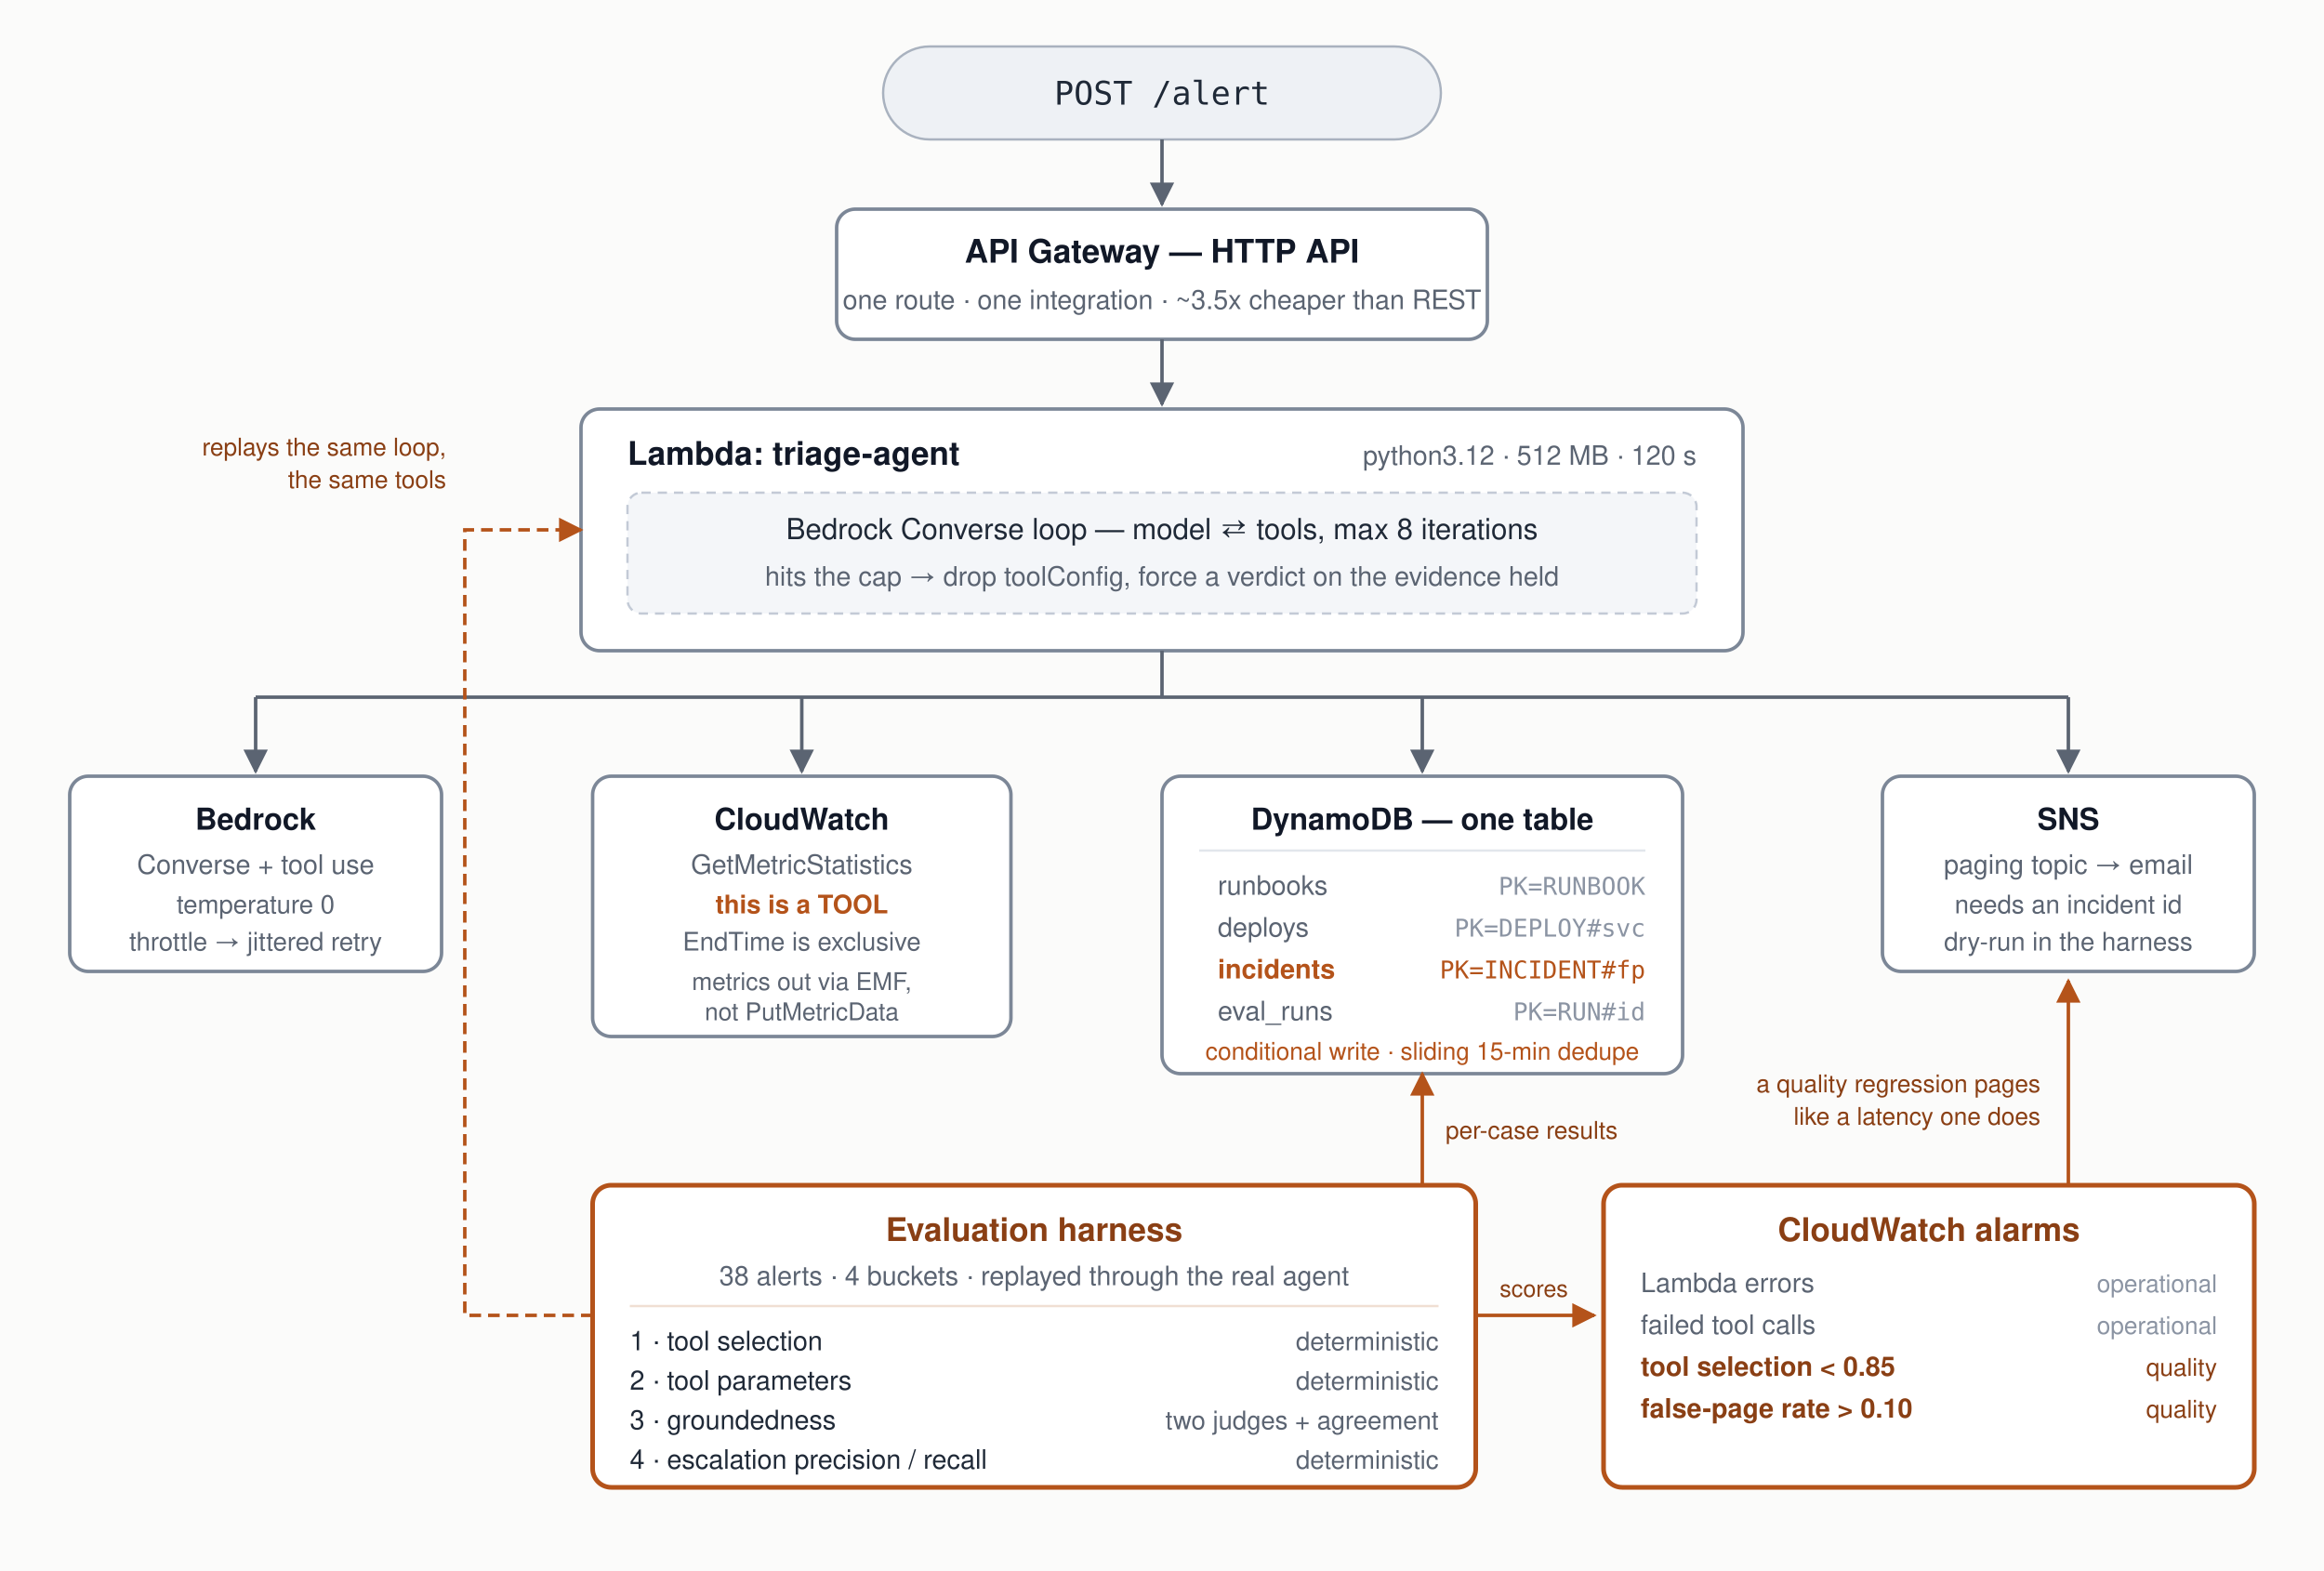
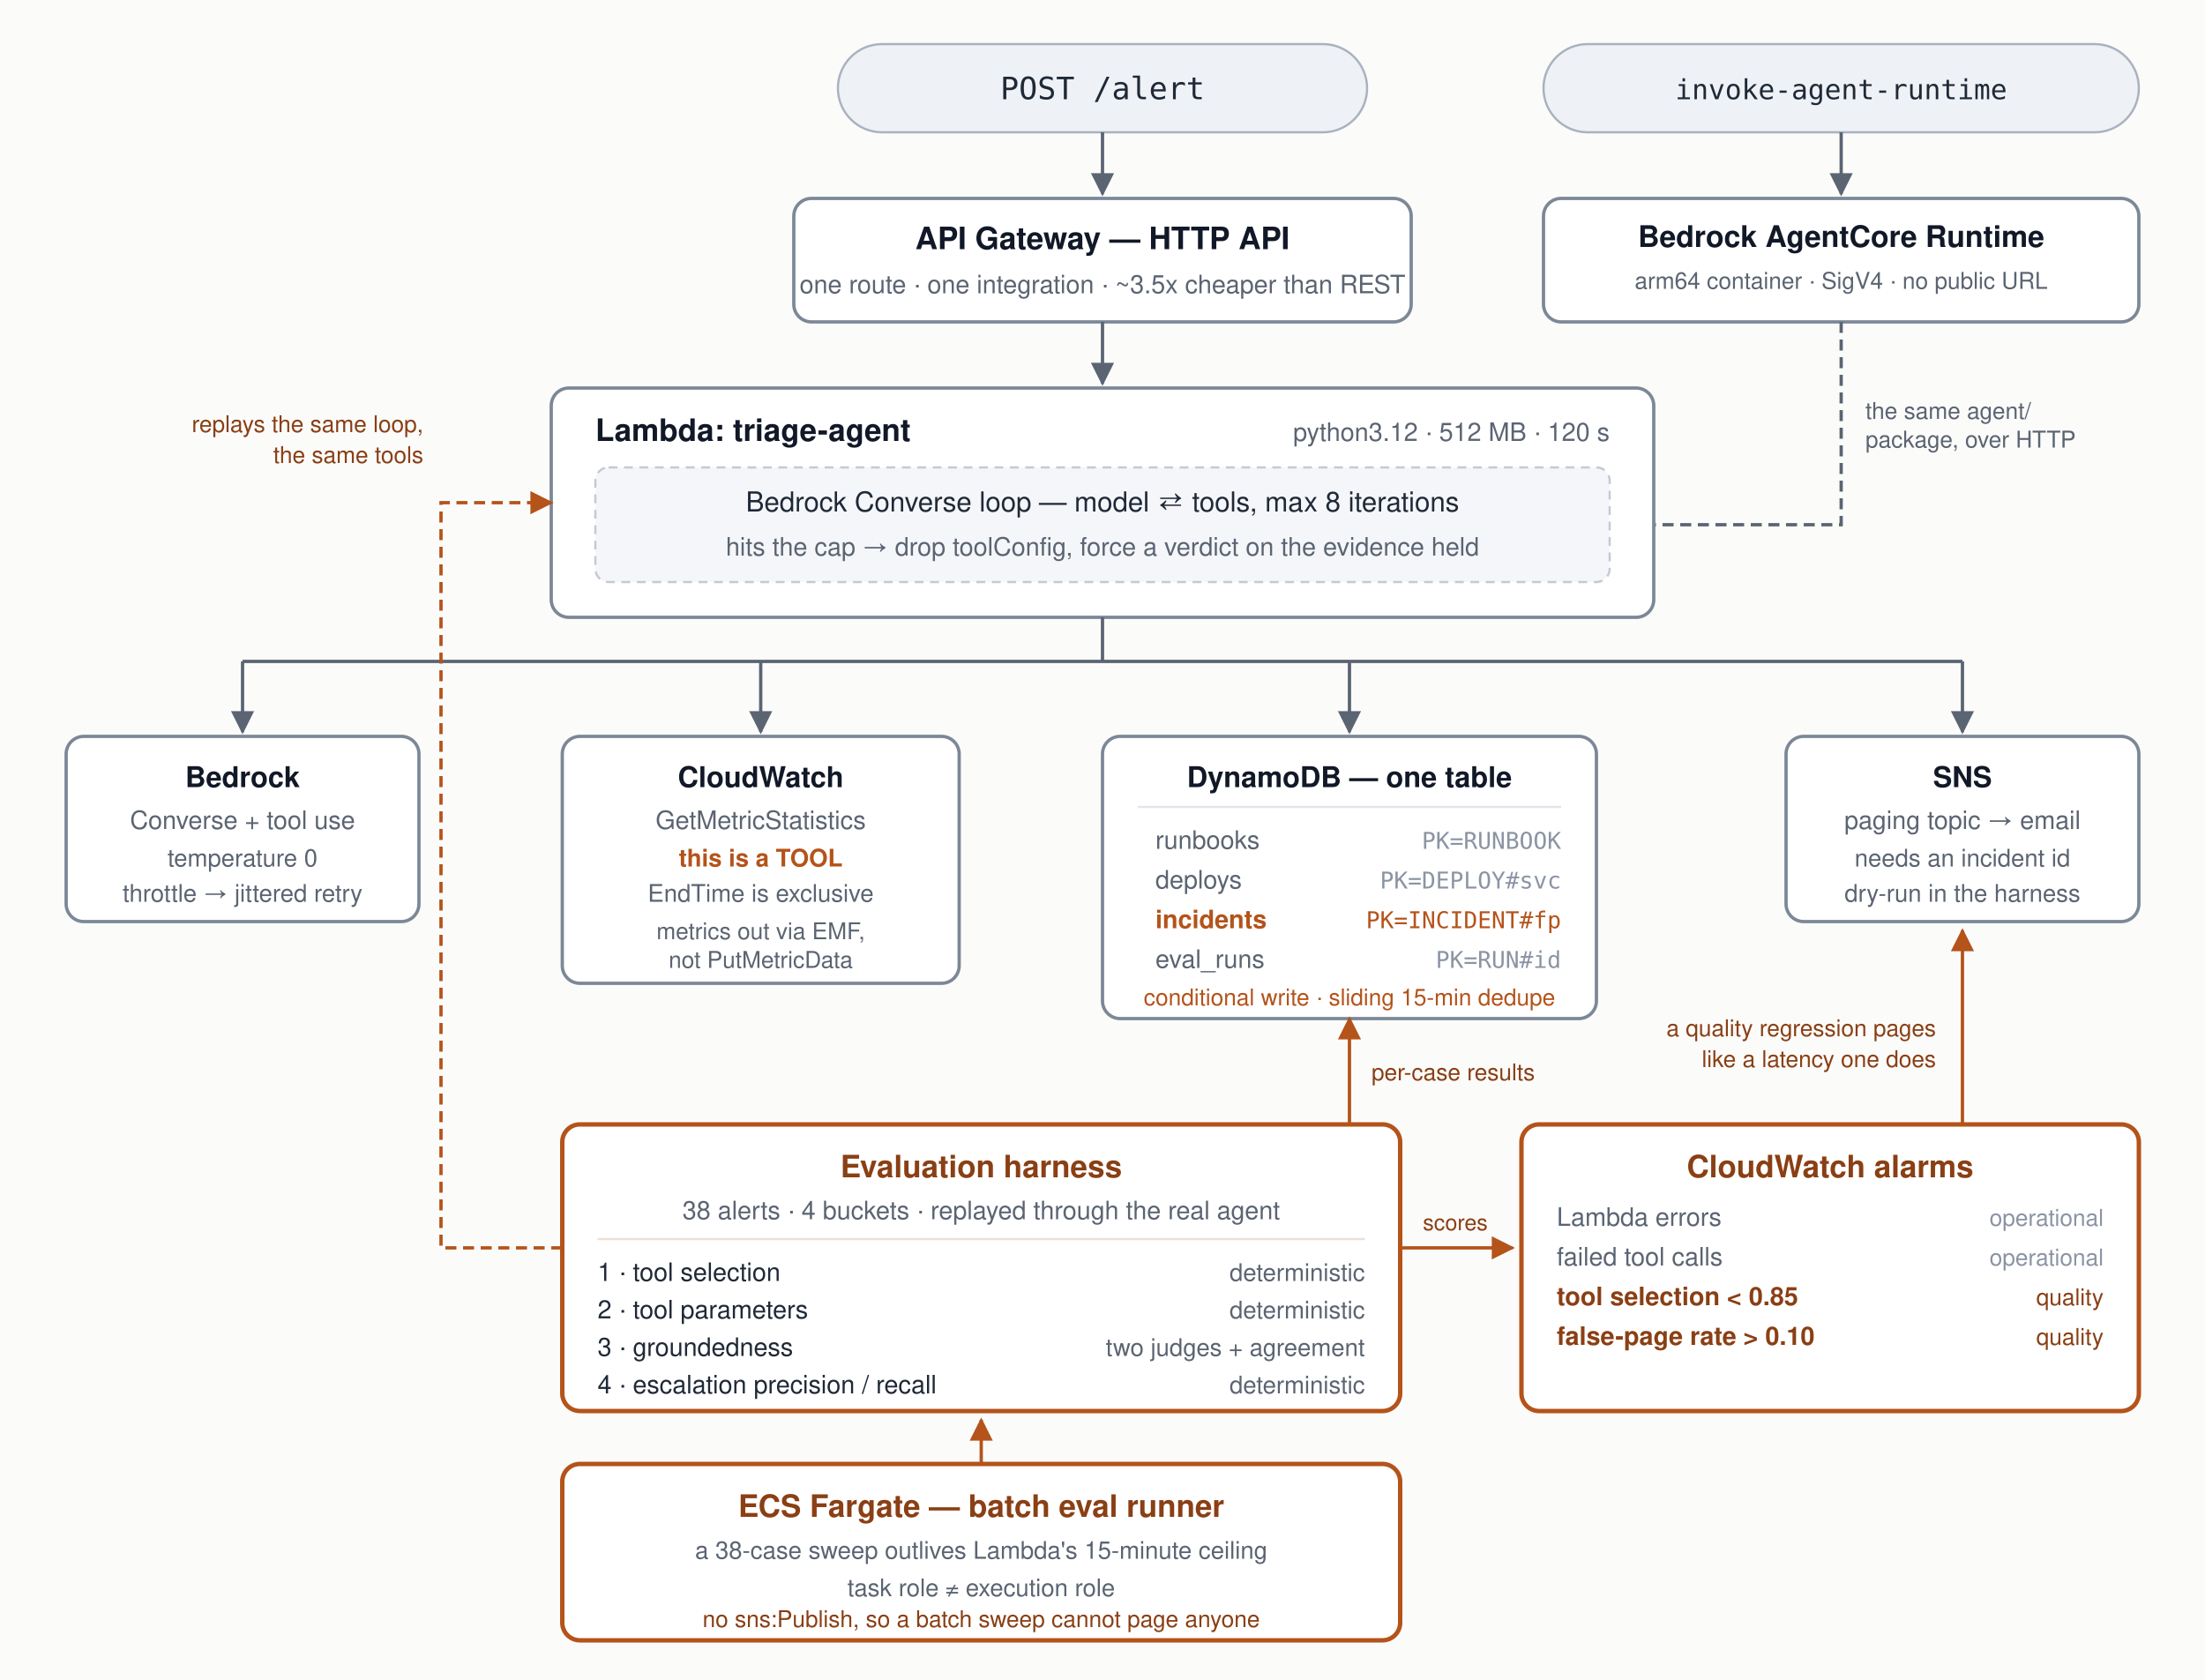
- <svg xmlns="http://www.w3.org/2000/svg" viewBox="0 0 1000 676" width="1000" height="676" font-family="ui-sans-serif, -apple-system, Segoe UI, Helvetica, Arial, sans-serif">
+ <svg xmlns="http://www.w3.org/2000/svg" viewBox="0 0 1000 762" width="1000" height="762" font-family="ui-sans-serif, -apple-system, Segoe UI, Helvetica, Arial, sans-serif">
  <defs>
    <marker id="arrow" viewBox="0 0 10 10" refX="9" refY="5" markerWidth="7" markerHeight="7" orient="auto-start-reverse">
      <path d="M 0 0 L 10 5 L 0 10 z" fill="#5b6472" />
    </marker>
    <marker id="arrow-accent" viewBox="0 0 10 10" refX="9" refY="5" markerWidth="7" markerHeight="7" orient="auto-start-reverse">
      <path d="M 0 0 L 10 5 L 0 10 z" fill="#b4531a" />
    </marker>
  </defs>
-   <rect width="1000" height="676" fill="#fbfbfa" />
+   <rect width="1000" height="762" fill="#fbfbfa" />
  <rect x="380" y="20" width="240" height="40" rx="20" fill="#eef1f5" stroke="#a9b2bf" />
  <text x="500" y="45" text-anchor="middle" font-size="14" fill="#1f2937" font-family="ui-monospace, SFMono-Regular, Menlo, monospace">POST /alert</text>
  <line x1="500" y1="60" x2="500" y2="88" stroke="#5b6472" stroke-width="1.5" marker-end="url(#arrow)" />
+   <rect x="700" y="20" width="270" height="40" rx="20" fill="#eef1f5" stroke="#a9b2bf" />
+   <text x="835" y="45" text-anchor="middle" font-size="12.5" fill="#1f2937" font-family="ui-monospace, SFMono-Regular, Menlo, monospace">invoke-agent-runtime</text>
+   <line x1="835" y1="60" x2="835" y2="88" stroke="#5b6472" stroke-width="1.5" marker-end="url(#arrow)" />
+   <rect x="700" y="90" width="270" height="56" rx="8" fill="#ffffff" stroke="#7c8797" stroke-width="1.5" />
+   <text x="835" y="112" text-anchor="middle" font-size="13.5" font-weight="600" fill="#111827">Bedrock AgentCore Runtime</text>
+   <text x="835" y="131" text-anchor="middle" font-size="10.5" fill="#5b6472">arm64 container · SigV4 · no public URL</text>
+   <path d="M 835 146 L 835 238 L 736 238" stroke="#5b6472" stroke-width="1.5" fill="none" stroke-dasharray="5 3" marker-end="url(#arrow)" />
+   <text x="846" y="190" font-size="10.5" fill="#5b6472">the same agent/</text>
+   <text x="846" y="203" font-size="10.5" fill="#5b6472">package, over HTTP</text>
  <rect x="360" y="90" width="280" height="56" rx="8" fill="#ffffff" stroke="#7c8797" stroke-width="1.5" />
  <text x="500" y="113" text-anchor="middle" font-size="14" font-weight="600" fill="#111827">API Gateway — HTTP API</text>
  <text x="500" y="133" text-anchor="middle" font-size="11.5" fill="#5b6472">one route · one integration · ~3.5x cheaper than REST</text>
  <line x1="500" y1="146" x2="500" y2="174" stroke="#5b6472" stroke-width="1.5" marker-end="url(#arrow)" />
  <rect x="250" y="176" width="500" height="104" rx="8" fill="#ffffff" stroke="#7c8797" stroke-width="1.5" />
  <text x="270" y="200" font-size="14" font-weight="600" fill="#111827">Lambda: triage-agent</text>
  <text x="730" y="200" text-anchor="end" font-size="11.5" fill="#5b6472">python3.12 · 512 MB · 120 s</text>
  <rect x="270" y="212" width="460" height="52" rx="6" fill="#f4f6f9" stroke="#c3cad6" stroke-dasharray="4 3" />
  <text x="500" y="232" text-anchor="middle" font-size="12.5" fill="#1f2937">Bedrock Converse loop — model ⇄ tools, max 8 iterations</text>
  <text x="500" y="252" text-anchor="middle" font-size="11.5" fill="#5b6472">hits the cap → drop toolConfig, force a verdict on the evidence held</text>
  <path d="M 500 280 L 500 300" stroke="#5b6472" stroke-width="1.5" fill="none" />
  <path d="M 110 300 L 890 300" stroke="#5b6472" stroke-width="1.5" fill="none" />
  <line x1="110" y1="300" x2="110" y2="332" stroke="#5b6472" stroke-width="1.5" marker-end="url(#arrow)" />
  <line x1="345" y1="300" x2="345" y2="332" stroke="#5b6472" stroke-width="1.5" marker-end="url(#arrow)" />
  <line x1="612" y1="300" x2="612" y2="332" stroke="#5b6472" stroke-width="1.5" marker-end="url(#arrow)" />
  <line x1="890" y1="300" x2="890" y2="332" stroke="#5b6472" stroke-width="1.5" marker-end="url(#arrow)" />
  <rect x="30" y="334" width="160" height="84" rx="8" fill="#ffffff" stroke="#7c8797" stroke-width="1.5" />
  <text x="110" y="357" text-anchor="middle" font-size="13" font-weight="600" fill="#111827">Bedrock</text>
  <text x="110" y="376" text-anchor="middle" font-size="11.5" fill="#5b6472">Converse + tool use</text>
  <text x="110" y="393" text-anchor="middle" font-size="11" fill="#5b6472">temperature 0</text>
  <text x="110" y="409" text-anchor="middle" font-size="11" fill="#5b6472">throttle → jittered retry</text>
  <rect x="255" y="334" width="180" height="112" rx="8" fill="#ffffff" stroke="#7c8797" stroke-width="1.5" />
  <text x="345" y="357" text-anchor="middle" font-size="13" font-weight="600" fill="#111827">CloudWatch</text>
  <text x="345" y="376" text-anchor="middle" font-size="11.5" fill="#5b6472">GetMetricStatistics</text>
  <text x="345" y="393" text-anchor="middle" font-size="11" font-weight="600" fill="#b4531a">this is a TOOL</text>
  <text x="345" y="409" text-anchor="middle" font-size="11" fill="#5b6472">EndTime is exclusive</text>
  <text x="345" y="426" text-anchor="middle" font-size="10.5" fill="#5b6472">metrics out via EMF,</text>
  <text x="345" y="439" text-anchor="middle" font-size="10.5" fill="#5b6472">not PutMetricData</text>
  <rect x="500" y="334" width="224" height="128" rx="8" fill="#ffffff" stroke="#7c8797" stroke-width="1.5" />
  <text x="612" y="357" text-anchor="middle" font-size="13" font-weight="600" fill="#111827">DynamoDB — one table</text>
  <line x1="516" y1="366" x2="708" y2="366" stroke="#e2e6ec" />
  <text x="524" y="385" font-size="11.5" fill="#5b6472">runbooks</text>
  <text x="708" y="385" text-anchor="end" font-size="10.5" fill="#8b94a3" font-family="ui-monospace, monospace">PK=RUNBOOK</text>
  <text x="524" y="403" font-size="11.5" fill="#5b6472">deploys</text>
  <text x="708" y="403" text-anchor="end" font-size="10.5" fill="#8b94a3" font-family="ui-monospace, monospace">PK=DEPLOY#svc</text>
  <text x="524" y="421" font-size="11.5" font-weight="600" fill="#b4531a">incidents</text>
  <text x="708" y="421" text-anchor="end" font-size="10.5" fill="#b4531a" font-family="ui-monospace, monospace">PK=INCIDENT#fp</text>
  <text x="524" y="439" font-size="11.5" fill="#5b6472">eval_runs</text>
  <text x="708" y="439" text-anchor="end" font-size="10.5" fill="#8b94a3" font-family="ui-monospace, monospace">PK=RUN#id</text>
  <text x="612" y="456" text-anchor="middle" font-size="10.5" fill="#b4531a">conditional write · sliding 15-min dedupe</text>
  <rect x="810" y="334" width="160" height="84" rx="8" fill="#ffffff" stroke="#7c8797" stroke-width="1.5" />
  <text x="890" y="357" text-anchor="middle" font-size="13" font-weight="600" fill="#111827">SNS</text>
  <text x="890" y="376" text-anchor="middle" font-size="11.5" fill="#5b6472">paging topic → email</text>
  <text x="890" y="393" text-anchor="middle" font-size="11" fill="#5b6472">needs an incident id</text>
  <text x="890" y="409" text-anchor="middle" font-size="11" fill="#5b6472">dry-run in the harness</text>
  <rect x="255" y="510" width="380" height="130" rx="8" fill="#ffffff" stroke="#b4531a" stroke-width="2" />
  <text x="445" y="534" text-anchor="middle" font-size="14" font-weight="600" fill="#8a3f14">Evaluation harness</text>
  <text x="445" y="553" text-anchor="middle" font-size="11.5" fill="#5b6472">38 alerts · 4 buckets · replayed through the real agent</text>
  <line x1="271" y1="562" x2="619" y2="562" stroke="#f0dfd3" />
  <text x="271" y="581" font-size="11.5" fill="#1f2937">1 · tool selection</text>
  <text x="619" y="581" text-anchor="end" font-size="11" fill="#5b6472">deterministic</text>
  <text x="271" y="598" font-size="11.5" fill="#1f2937">2 · tool parameters</text>
  <text x="619" y="598" text-anchor="end" font-size="11" fill="#5b6472">deterministic</text>
  <text x="271" y="615" font-size="11.5" fill="#1f2937">3 · groundedness</text>
  <text x="619" y="615" text-anchor="end" font-size="11" fill="#5b6472">two judges + agreement</text>
  <text x="271" y="632" font-size="11.5" fill="#1f2937">4 · escalation precision / recall</text>
  <text x="619" y="632" text-anchor="end" font-size="11" fill="#5b6472">deterministic</text>
  <path d="M 612 510 L 612 462" stroke="#b4531a" stroke-width="1.5" fill="none" marker-end="url(#arrow-accent)" />
  <text x="622" y="490" font-size="10.5" fill="#8a3f14">per-case results</text>
  <path d="M 255 566 L 200 566 L 200 228 L 250 228" stroke="#b4531a" stroke-width="1.5" fill="none" stroke-dasharray="5 3" marker-end="url(#arrow-accent)" />
  <text x="192" y="196" text-anchor="end" font-size="10.5" fill="#8a3f14">replays the same loop,</text>
  <text x="192" y="210" text-anchor="end" font-size="10.5" fill="#8a3f14">the same tools</text>
  <rect x="690" y="510" width="280" height="130" rx="8" fill="#ffffff" stroke="#b4531a" stroke-width="2" />
  <text x="830" y="534" text-anchor="middle" font-size="14" font-weight="600" fill="#8a3f14">CloudWatch alarms</text>
  <text x="706" y="556" font-size="11.5" fill="#5b6472">Lambda errors</text>
  <text x="954" y="556" text-anchor="end" font-size="10.5" fill="#8b94a3">operational</text>
  <text x="706" y="574" font-size="11.5" fill="#5b6472">failed tool calls</text>
  <text x="954" y="574" text-anchor="end" font-size="10.5" fill="#8b94a3">operational</text>
  <text x="706" y="592" font-size="11.5" font-weight="600" fill="#8a3f14">tool selection &lt; 0.85</text>
  <text x="954" y="592" text-anchor="end" font-size="10.5" fill="#8a3f14">quality</text>
  <text x="706" y="610" font-size="11.5" font-weight="600" fill="#8a3f14">false-page rate &gt; 0.10</text>
  <text x="954" y="610" text-anchor="end" font-size="10.5" fill="#8a3f14">quality</text>
  <line x1="635" y1="566" x2="686" y2="566" stroke="#b4531a" stroke-width="1.5" marker-end="url(#arrow-accent)" />
  <text x="660" y="558" text-anchor="middle" font-size="10" fill="#8a3f14">scores</text>
  <path d="M 890 510 L 890 422" stroke="#b4531a" stroke-width="1.5" fill="none" marker-end="url(#arrow-accent)" />
  <text x="878" y="470" text-anchor="end" font-size="10.5" fill="#8a3f14">a quality regression pages</text>
  <text x="878" y="484" text-anchor="end" font-size="10.5" fill="#8a3f14">like a latency one does</text>
+   <rect x="255" y="664" width="380" height="80" rx="8" fill="#ffffff" stroke="#b4531a" stroke-width="2" />
+   <text x="445" y="688" text-anchor="middle" font-size="14" font-weight="600" fill="#8a3f14">ECS Fargate — batch eval runner</text>
+   <text x="445" y="707" text-anchor="middle" font-size="11" fill="#5b6472">a 38-case sweep outlives Lambda's 15-minute ceiling</text>
+   <text x="445" y="724" text-anchor="middle" font-size="11" fill="#5b6472">task role ≠ execution role</text>
+   <text x="445" y="738" text-anchor="middle" font-size="10.5" fill="#8a3f14">no sns:Publish, so a batch sweep cannot page anyone</text>
+   <line x1="445" y1="664" x2="445" y2="644" stroke="#b4531a" stroke-width="1.5" marker-end="url(#arrow-accent)" />
</svg>
